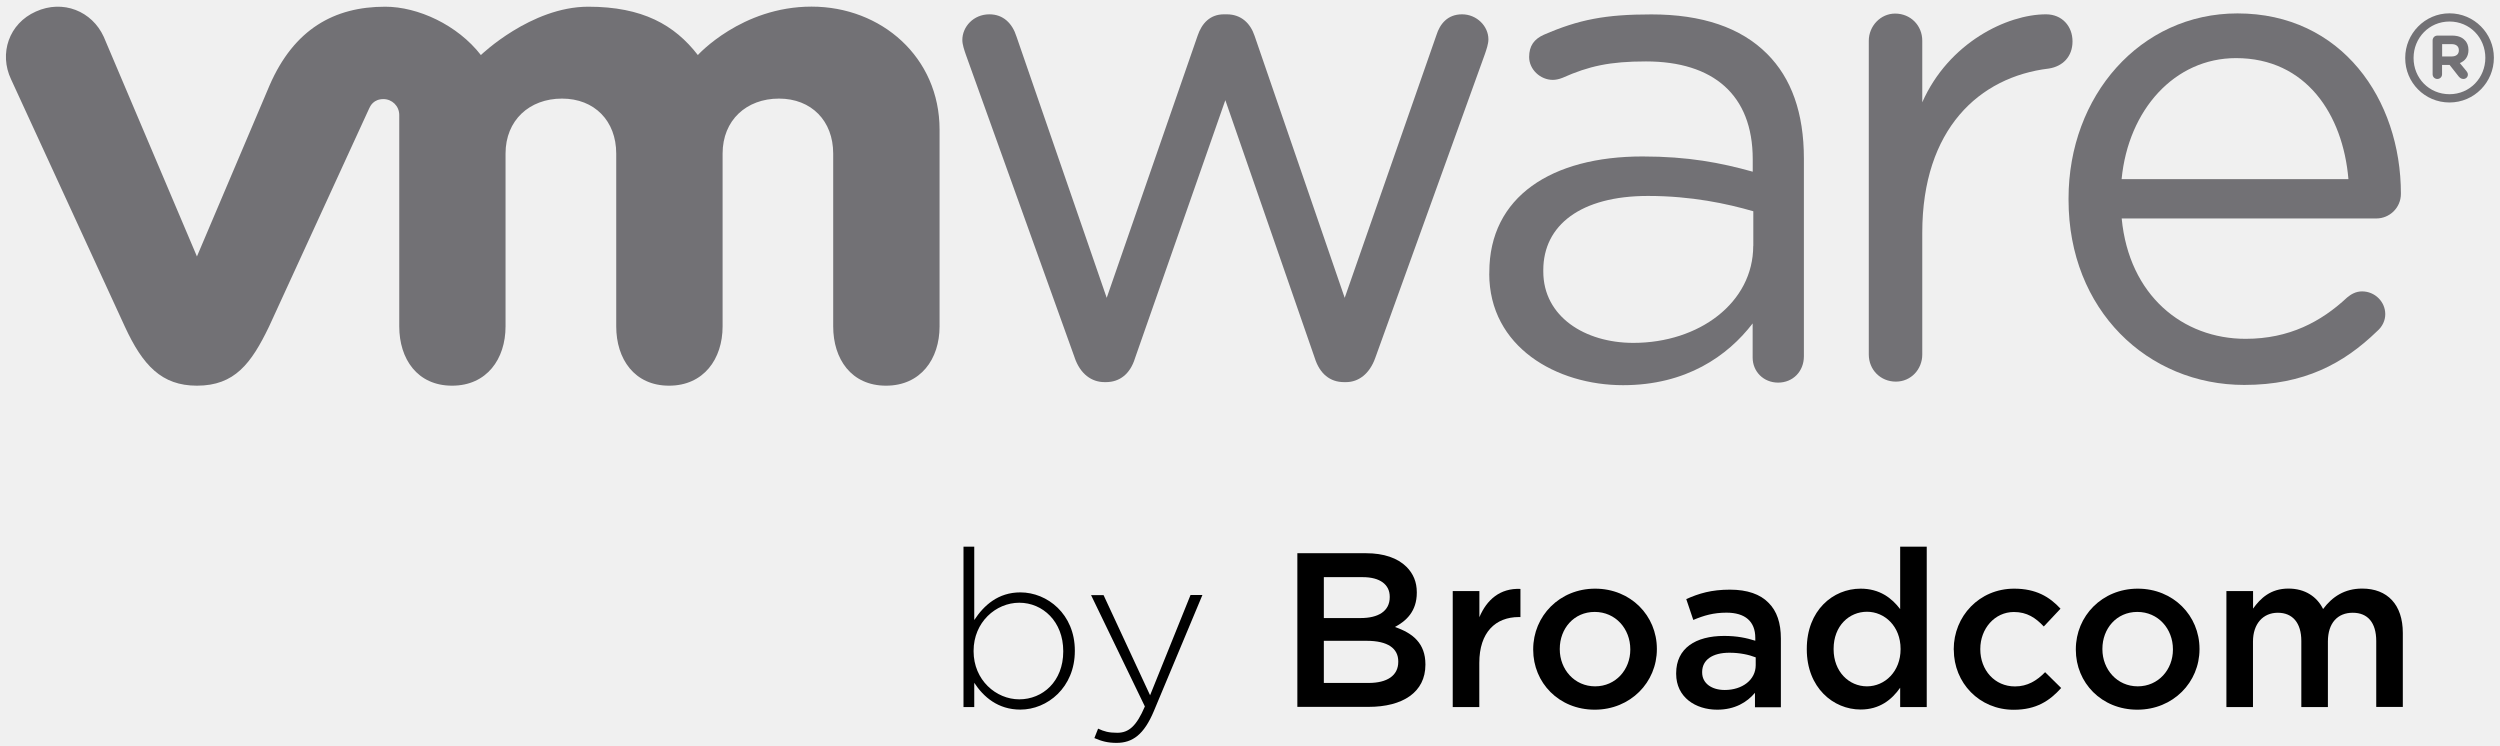
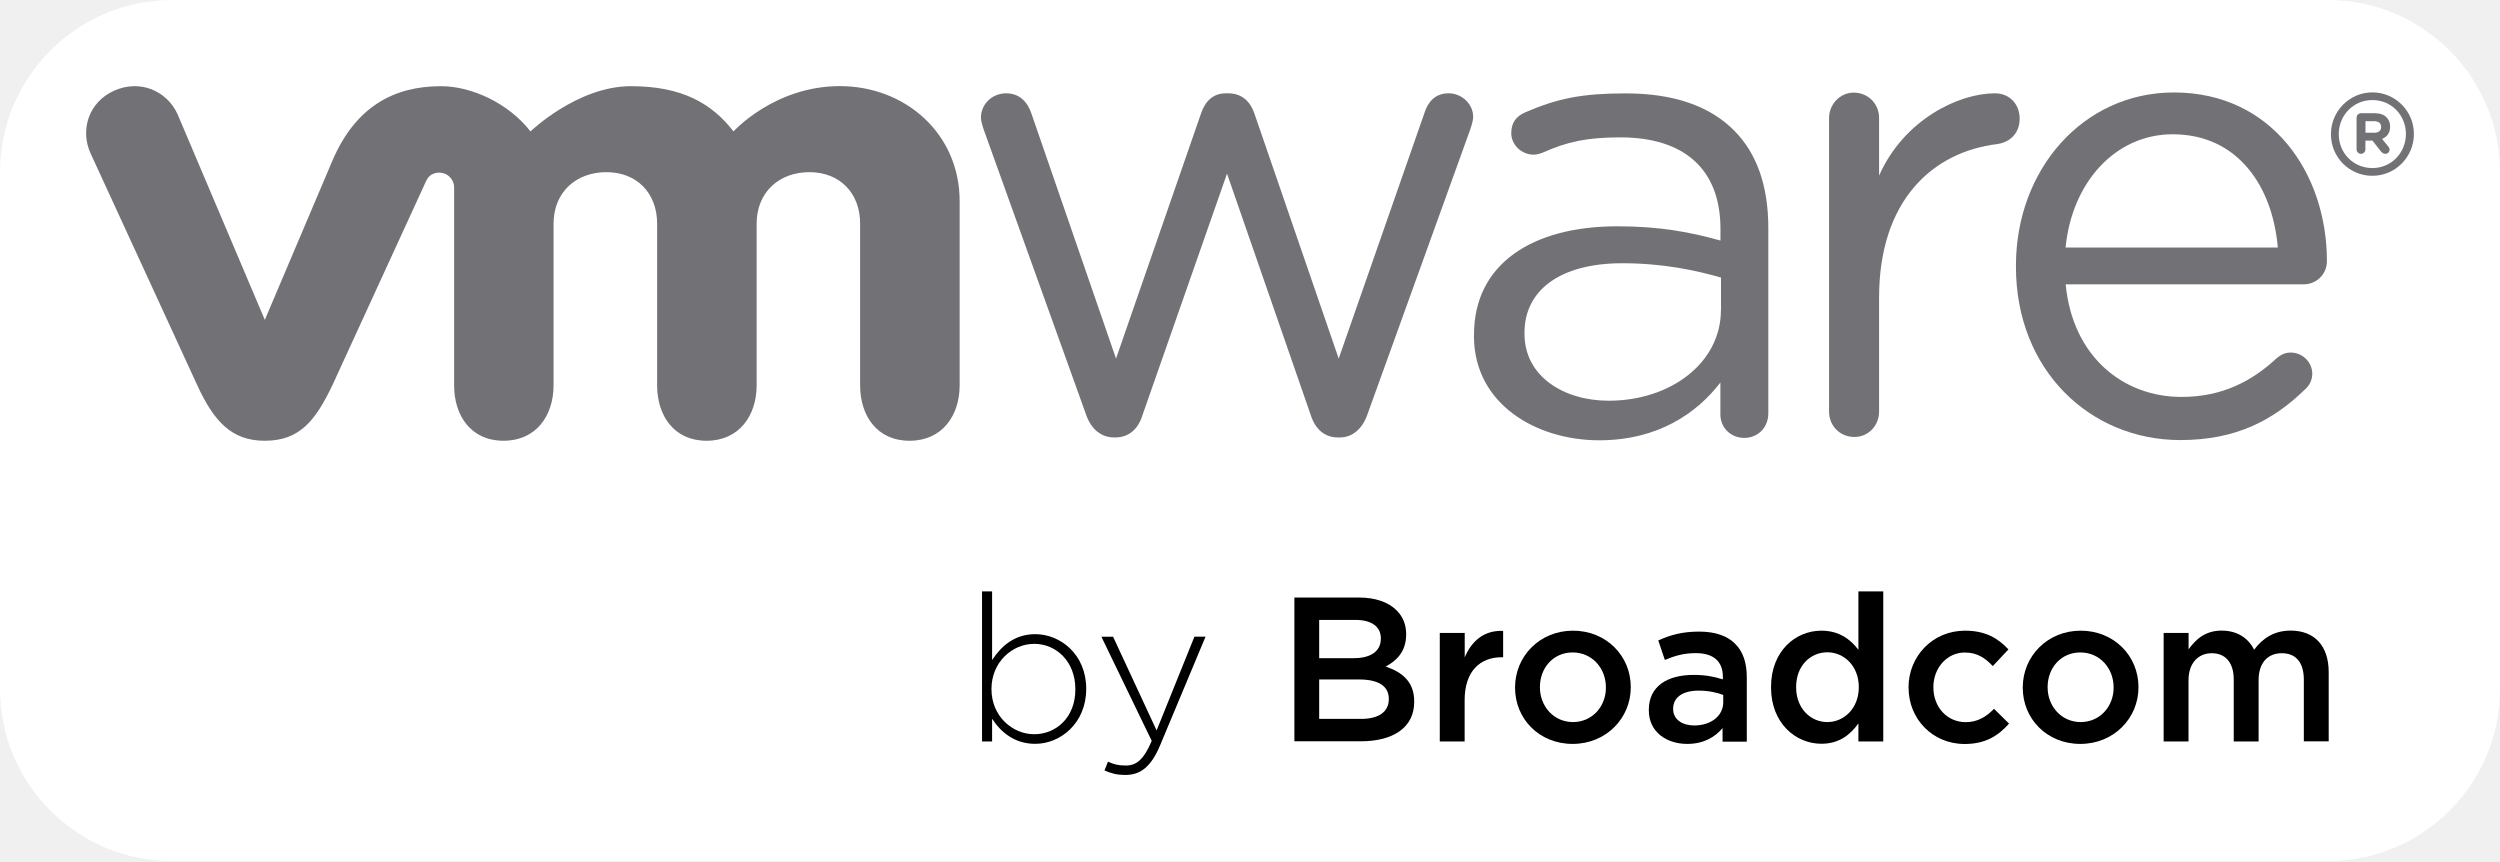
- <svg xmlns="http://www.w3.org/2000/svg" id="VMware_by_Broadcom_logo" data-name="VMware by Broadcom logo" viewBox="0 0 302 90">
-   <defs>
-     <style>
+ <svg xmlns="http://www.w3.org/2000/svg" id="VMware_by_Broadcom_logo" data-name="VMware by Broadcom logo" viewBox="0 0 145.167 50" version="1.1" width="145.167" height="50">
+   <defs id="defs1">
+     <style id="style1">
      .cls-1, .cls-2, .cls-3 {
        stroke-width: 0px;
      }

      .cls-2 {
        fill: #fff;
        opacity: 0;
      }

      .cls-3 {
        fill: #727175;
      }
    </style>
  </defs>
-   <rect class="cls-2" x="-40.52" y="-43.78" width="371.04" height="174.96" />
-   <g>
-     <g>
-       <path class="cls-1" d="m117.69,82.49v2.92h-1.3v-19.37h1.3v8.86c1.17-1.78,2.89-3.34,5.57-3.34,3.26,0,6.58,2.63,6.58,7.03v.05c0,4.41-3.32,7.08-6.58,7.08-2.71,0-4.46-1.54-5.57-3.24Zm10.75-3.79v-.05c0-3.56-2.47-5.84-5.31-5.84s-5.52,2.36-5.52,5.81v.05c0,3.48,2.71,5.81,5.52,5.81s5.31-2.15,5.31-5.78Z" />
-       <path class="cls-1" d="m143.82,71.88h1.43l-5.86,14.01c-1.19,2.84-2.57,3.85-4.51,3.85-1.04,0-1.78-.19-2.68-.58l.45-1.14c.72.34,1.3.5,2.31.5,1.41,0,2.33-.82,3.34-3.18l-6.5-13.45h1.51l5.62,12.1,4.88-12.1Z" />
-       <path class="cls-1" d="m156.71,66.83h8.33c2.12,0,3.79.58,4.86,1.64.82.82,1.25,1.83,1.25,3.08v.05c0,2.23-1.27,3.42-2.65,4.14,2.18.74,3.69,1.99,3.69,4.51v.05c0,3.32-2.73,5.09-6.87,5.09h-8.6v-18.57Zm11.17,5.25c0-1.46-1.17-2.36-3.26-2.36h-4.7v4.94h4.46c2.1,0,3.5-.82,3.5-2.52v-.05Zm-2.79,5.33h-5.17v5.09h5.41c2.23,0,3.58-.88,3.58-2.55v-.05c0-1.57-1.25-2.49-3.82-2.49Z" />
-       <path class="cls-1" d="m175.5,71.4h3.21v3.16c.88-2.1,2.49-3.53,4.96-3.42v3.4h-.19c-2.81,0-4.78,1.83-4.78,5.54v5.33h-3.21v-14.01Z" />
-       <path class="cls-1" d="m185.21,78.48v-.05c0-4.01,3.18-7.32,7.48-7.32s7.46,3.26,7.46,7.27v.05c0,3.98-3.18,7.3-7.51,7.3s-7.43-3.26-7.43-7.24Zm11.73,0v-.05c0-2.47-1.78-4.51-4.3-4.51s-4.22,2.02-4.22,4.46v.05c0,2.44,1.78,4.48,4.27,4.48s4.25-2.02,4.25-4.43Z" />
-       <path class="cls-1" d="m202.48,81.38v-.05c0-3.03,2.36-4.51,5.79-4.51,1.57,0,2.68.24,3.77.58v-.34c0-1.99-1.22-3.05-3.48-3.05-1.57,0-2.73.34-4.01.88l-.85-2.52c1.54-.69,3.05-1.14,5.28-1.14,2.1,0,3.66.56,4.64,1.57,1.04,1.01,1.51,2.49,1.51,4.33v8.31h-3.13v-1.75c-.96,1.14-2.42,2.04-4.56,2.04-2.63,0-4.96-1.51-4.96-4.33Zm9.61-1.01v-.96c-.82-.32-1.91-.56-3.18-.56-2.07,0-3.29.88-3.29,2.33v.05c0,1.35,1.19,2.12,2.73,2.12,2.12,0,3.74-1.22,3.74-3Z" />
-       <path class="cls-1" d="m218.26,78.43v-.05c0-4.64,3.16-7.27,6.5-7.27,2.31,0,3.77,1.14,4.78,2.47v-7.54h3.21v19.37h-3.21v-2.33c-1.03,1.46-2.49,2.63-4.78,2.63-3.29,0-6.5-2.63-6.5-7.27Zm11.33,0v-.05c0-2.71-1.91-4.48-4.06-4.48s-4.03,1.7-4.03,4.48v.05c0,2.71,1.86,4.48,4.03,4.48s4.06-1.8,4.06-4.48Z" />
-       <path class="cls-1" d="m236.01,78.48v-.05c0-3.98,3.08-7.32,7.3-7.32,2.63,0,4.27.98,5.6,2.42l-2.02,2.15c-.98-1.04-2.02-1.75-3.61-1.75-2.33,0-4.06,2.02-4.06,4.46v.05c0,2.49,1.72,4.48,4.19,4.48,1.51,0,2.63-.69,3.64-1.72l1.94,1.91c-1.38,1.54-3,2.63-5.73,2.63-4.17,0-7.24-3.26-7.24-7.24Z" />
-       <path class="cls-1" d="m250.76,78.48v-.05c0-4.01,3.18-7.32,7.48-7.32s7.46,3.26,7.46,7.27v.05c0,3.98-3.18,7.3-7.51,7.3s-7.43-3.26-7.43-7.24Zm11.73,0v-.05c0-2.47-1.78-4.51-4.3-4.51s-4.22,2.02-4.22,4.46v.05c0,2.44,1.78,4.48,4.27,4.48s4.25-2.02,4.25-4.43Z" />
-       <path class="cls-1" d="m268.96,71.4h3.21v2.12c.9-1.25,2.12-2.42,4.27-2.42,2.02,0,3.45.98,4.19,2.47,1.11-1.49,2.6-2.47,4.72-2.47,3.05,0,4.91,1.94,4.91,5.36v8.94h-3.21v-7.96c0-2.23-1.03-3.42-2.84-3.42s-3,1.22-3,3.48v7.91h-3.21v-7.99c0-2.18-1.06-3.4-2.84-3.4s-3,1.33-3,3.48v7.91h-3.21v-14.01Z" />
-     </g>
-     <g id="vmware_logo_gray" data-name="vmware logo gray">
-       <g>
-         <path class="cls-3" d="m129.83,43.23l-13.16-36.64c-.17-.51-.42-1.18-.42-1.76,0-1.59,1.34-3.1,3.27-3.1,1.68,0,2.77,1.1,3.27,2.68l10.9,31.57,10.98-31.66c.5-1.5,1.51-2.59,3.18-2.59h.34c1.76,0,2.86,1.1,3.36,2.59l10.89,31.66,11.08-31.74c.42-1.34,1.34-2.51,3.1-2.51s3.18,1.42,3.18,3.02c0,.58-.25,1.26-.42,1.77l-13.25,36.72c-.68,1.92-2.02,2.92-3.52,2.92h-.26c-1.67,0-2.93-1-3.53-2.92l-10.8-31.14-10.9,31.14c-.58,1.92-1.85,2.92-3.52,2.92h-.17c-1.59,0-2.93-1-3.6-2.92" />
-         <path class="cls-3" d="m225.75,4.92c0-1.77,1.42-3.28,3.18-3.28,1.85,0,3.28,1.42,3.28,3.28v7.44c3.19-7.22,10.26-10.63,14.95-10.63,1.93,0,3.2,1.43,3.2,3.27s-1.18,3.02-2.86,3.28c-8.4,1.01-15.29,7.3-15.29,19.83v14.72c0,1.76-1.34,3.27-3.19,3.27s-3.27-1.43-3.27-3.27V4.92" />
-         <path class="cls-3" d="m271.11,46.5c-11.69,0-21.23-9.06-21.23-22.36v-.17c0-12.37,8.64-22.35,20.41-22.35,12.58,0,19.74,10.38,19.74,21.78,0,1.74-1.41,2.99-2.96,2.99h-30.77c.89,9.31,7.39,14.54,14.97,14.54,5.27,0,9.13-2.07,12.26-4.99.49-.41,1.07-.74,1.81-.74,1.55,0,2.8,1.25,2.8,2.75,0,.74-.32,1.49-1,2.07-4.03,3.9-8.8,6.48-16.04,6.48m12.59-24.86c-.66-7.81-5.11-14.62-13.58-14.62-7.41,0-13.01,6.23-13.82,14.62h27.39Z" />
-         <path class="cls-3" d="m179.91,33.05v-.17c0-9.12,7.53-13.98,18.5-13.98,5.52,0,9.45.76,13.32,1.84v-1.51c0-7.79-4.79-11.81-12.9-11.81-4.36,0-6.89.56-10.08,1.98-.42.17-.84.25-1.17.25-1.51,0-2.86-1.26-2.86-2.76,0-1.34.59-2.16,1.77-2.69,4.26-1.85,7.47-2.46,13-2.46,6.11,0,10.8,1.58,13.98,4.77,2.93,2.93,4.44,7.12,4.44,12.64v23.89c0,1.84-1.34,3.18-3.11,3.18s-3.08-1.34-3.08-3.02v-4.13c-3.02,3.94-8.04,7.46-15.65,7.46-8.04,0-16.17-4.61-16.17-13.48m31.9-3.35v-4.18c-3.18-.92-7.46-1.85-12.73-1.85-8.11,0-12.64,3.53-12.64,8.96v.17c0,5.44,5.02,8.62,10.88,8.62,7.95,0,14.48-4.86,14.48-11.72" />
-         <path class="cls-3" d="m12.53,4.44C11.11,1.34,7.61-.08,4.34,1.39,1.07,2.84-.14,6.47,1.34,9.59l13.74,29.86c2.16,4.68,4.44,7.14,8.71,7.14,4.56,0,6.56-2.68,8.71-7.14,0,0,11.99-26.1,12.1-26.36.13-.28.51-1.12,1.73-1.12,1.03.01,1.9.83,1.9,1.93v25.53c0,3.93,2.18,7.16,6.38,7.16s6.46-3.23,6.46-7.16v-20.88c0-4.03,2.89-6.64,6.82-6.64s6.55,2.7,6.55,6.64v20.88c0,3.93,2.19,7.16,6.38,7.16s6.47-3.23,6.47-7.16v-20.88c0-4.03,2.88-6.64,6.81-6.64s6.55,2.7,6.55,6.64v20.88c0,3.93,2.18,7.16,6.38,7.16s6.47-3.23,6.47-7.16V15.66c0-8.74-7.02-14.86-15.47-14.86s-13.73,5.85-13.73,5.85c-2.81-3.64-6.68-5.84-13.24-5.84-6.92,0-12.97,5.84-12.97,5.84-2.82-3.64-7.6-5.84-11.56-5.84-6.13,0-11,2.69-13.96,9.49l-8.78,20.68L12.53,4.44" />
-         <path class="cls-3" d="m290.55,7.03v-.04c0-2.92,2.37-5.38,5.35-5.38s5.36,2.43,5.36,5.35v.03c0,2.93-2.36,5.39-5.36,5.39s-5.35-2.42-5.35-5.35m9.68-.04h0c0-2.41-1.85-4.39-4.33-4.39s-4.34,2-4.34,4.39v.03c0,2.4,1.86,4.36,4.34,4.36s4.33-2,4.33-4.4" />
-         <path class="cls-3" d="m293.86,4.88c0-.32.25-.58.57-.58h1.79c.67,0,1.19.19,1.51.54.3.28.46.7.46,1.18v.02c0,.82-.42,1.32-1.04,1.58l.79.96c.11.14.18.26.18.43,0,.31-.26.53-.54.53-.25,0-.42-.13-.56-.29l-1.11-1.41h-.91v1.13c0,.32-.25.57-.57.57s-.57-.25-.57-.57v-4.09Zm2.3,1.94c.56,0,.87-.28.87-.73v-.02c0-.48-.33-.74-.88-.74h-1.14v1.49h1.15Z" />
+   <rect class="cls-2" x="-118.936" y="-63.78" width="371.04" height="174.96" id="rect1" />
+   <g id="g19">
+     <rect style="fill:#ffffff;stroke-width:7.658;stroke-linecap:round;stroke-linejoin:round" id="rect105" width="145.167" height="50" x="0" y="0" ry="10" />
+     <g id="g18" transform="matrix(0.4497414,0,0,0.4497414,4.678062,4.640207)">
+       <g id="g10">
+         <path class="cls-1" d="m 117.69,82.49 v 2.92 h -1.3 V 66.04 h 1.3 v 8.86 c 1.17,-1.78 2.89,-3.34 5.57,-3.34 3.26,0 6.58,2.63 6.58,7.03 v 0.05 c 0,4.41 -3.32,7.08 -6.58,7.08 -2.71,0 -4.46,-1.54 -5.57,-3.24 z m 10.75,-3.79 v -0.05 c 0,-3.56 -2.47,-5.84 -5.31,-5.84 -2.84,0 -5.52,2.36 -5.52,5.81 v 0.05 c 0,3.48 2.71,5.81 5.52,5.81 2.81,0 5.31,-2.15 5.31,-5.78 z" id="path1" />
+         <path class="cls-1" d="m 143.82,71.88 h 1.43 l -5.86,14.01 c -1.19,2.84 -2.57,3.85 -4.51,3.85 -1.04,0 -1.78,-0.19 -2.68,-0.58 l 0.45,-1.14 c 0.72,0.34 1.3,0.5 2.31,0.5 1.41,0 2.33,-0.82 3.34,-3.18 l -6.5,-13.45 h 1.51 l 5.62,12.1 4.88,-12.1 z" id="path2" />
+         <path class="cls-1" d="m 156.71,66.83 h 8.33 c 2.12,0 3.79,0.58 4.86,1.64 0.82,0.82 1.25,1.83 1.25,3.08 v 0.05 c 0,2.23 -1.27,3.42 -2.65,4.14 2.18,0.74 3.69,1.99 3.69,4.51 v 0.05 c 0,3.32 -2.73,5.09 -6.87,5.09 h -8.6 V 66.82 Z m 11.17,5.25 c 0,-1.46 -1.17,-2.36 -3.26,-2.36 h -4.7 v 4.94 h 4.46 c 2.1,0 3.5,-0.82 3.5,-2.52 v -0.05 z m -2.79,5.33 h -5.17 v 5.09 h 5.41 c 2.23,0 3.58,-0.88 3.58,-2.55 V 79.9 c 0,-1.57 -1.25,-2.49 -3.82,-2.49 z" id="path3" />
+         <path class="cls-1" d="m 175.5,71.4 h 3.21 v 3.16 c 0.88,-2.1 2.49,-3.53 4.96,-3.42 v 3.4 h -0.19 c -2.81,0 -4.78,1.83 -4.78,5.54 v 5.33 h -3.21 V 71.4 Z" id="path4" />
+         <path class="cls-1" d="m 185.21,78.48 v -0.05 c 0,-4.01 3.18,-7.32 7.48,-7.32 4.3,0 7.46,3.26 7.46,7.27 v 0.05 c 0,3.98 -3.18,7.3 -7.51,7.3 -4.33,0 -7.43,-3.26 -7.43,-7.24 z m 11.73,0 v -0.05 c 0,-2.47 -1.78,-4.51 -4.3,-4.51 -2.52,0 -4.22,2.02 -4.22,4.46 v 0.05 c 0,2.44 1.78,4.48 4.27,4.48 2.49,0 4.25,-2.02 4.25,-4.43 z" id="path5" />
+         <path class="cls-1" d="m 202.48,81.38 v -0.05 c 0,-3.03 2.36,-4.51 5.79,-4.51 1.57,0 2.68,0.24 3.77,0.58 v -0.34 c 0,-1.99 -1.22,-3.05 -3.48,-3.05 -1.57,0 -2.73,0.34 -4.01,0.88 l -0.85,-2.52 c 1.54,-0.69 3.05,-1.14 5.28,-1.14 2.1,0 3.66,0.56 4.64,1.57 1.04,1.01 1.51,2.49 1.51,4.33 v 8.31 H 212 v -1.75 c -0.96,1.14 -2.42,2.04 -4.56,2.04 -2.63,0 -4.96,-1.51 -4.96,-4.33 z m 9.61,-1.01 v -0.96 c -0.82,-0.32 -1.91,-0.56 -3.18,-0.56 -2.07,0 -3.29,0.88 -3.29,2.33 v 0.05 c 0,1.35 1.19,2.12 2.73,2.12 2.12,0 3.74,-1.22 3.74,-3 z" id="path6" />
+         <path class="cls-1" d="m 218.26,78.43 v -0.05 c 0,-4.64 3.16,-7.27 6.5,-7.27 2.31,0 3.77,1.14 4.78,2.47 v -7.54 h 3.21 v 19.37 h -3.21 v -2.33 c -1.03,1.46 -2.49,2.63 -4.78,2.63 -3.29,0 -6.5,-2.63 -6.5,-7.27 z m 11.33,0 v -0.05 c 0,-2.71 -1.91,-4.48 -4.06,-4.48 -2.15,0 -4.03,1.7 -4.03,4.48 v 0.05 c 0,2.71 1.86,4.48 4.03,4.48 2.17,0 4.06,-1.8 4.06,-4.48 z" id="path7" />
+         <path class="cls-1" d="m 236.01,78.48 v -0.05 c 0,-3.98 3.08,-7.32 7.3,-7.32 2.63,0 4.27,0.98 5.6,2.42 l -2.02,2.15 c -0.98,-1.04 -2.02,-1.75 -3.61,-1.75 -2.33,0 -4.06,2.02 -4.06,4.46 v 0.05 c 0,2.49 1.72,4.48 4.19,4.48 1.51,0 2.63,-0.69 3.64,-1.72 l 1.94,1.91 c -1.38,1.54 -3,2.63 -5.73,2.63 -4.17,0 -7.24,-3.26 -7.24,-7.24 z" id="path8" />
+         <path class="cls-1" d="m 250.76,78.48 v -0.05 c 0,-4.01 3.18,-7.32 7.48,-7.32 4.3,0 7.46,3.26 7.46,7.27 v 0.05 c 0,3.98 -3.18,7.3 -7.51,7.3 -4.33,0 -7.43,-3.26 -7.43,-7.24 z m 11.73,0 v -0.05 c 0,-2.47 -1.78,-4.51 -4.3,-4.51 -2.52,0 -4.22,2.02 -4.22,4.46 v 0.05 c 0,2.44 1.78,4.48 4.27,4.48 2.49,0 4.25,-2.02 4.25,-4.43 z" id="path9" />
+         <path class="cls-1" d="m 268.96,71.4 h 3.21 v 2.12 c 0.9,-1.25 2.12,-2.42 4.27,-2.42 2.02,0 3.45,0.98 4.19,2.47 1.11,-1.49 2.6,-2.47 4.72,-2.47 3.05,0 4.91,1.94 4.91,5.36 v 8.94 h -3.21 v -7.96 c 0,-2.23 -1.03,-3.42 -2.84,-3.42 -1.81,0 -3,1.22 -3,3.48 v 7.91 H 278 v -7.99 c 0,-2.18 -1.06,-3.4 -2.84,-3.4 -1.78,0 -3,1.33 -3,3.48 v 7.91 h -3.21 V 71.4 Z" id="path10" />
+       </g>
+       <g id="vmware_logo_gray" data-name="vmware logo gray">
+         <g id="g17">
+           <path class="cls-3" d="M 129.83,43.23 116.67,6.59 c -0.17,-0.51 -0.42,-1.18 -0.42,-1.76 0,-1.59 1.34,-3.1 3.27,-3.1 1.68,0 2.77,1.1 3.27,2.68 l 10.9,31.57 10.98,-31.66 c 0.5,-1.5 1.51,-2.59 3.18,-2.59 h 0.34 c 1.76,0 2.86,1.1 3.36,2.59 l 10.89,31.66 11.08,-31.74 c 0.42,-1.34 1.34,-2.51 3.1,-2.51 1.76,0 3.18,1.42 3.18,3.02 0,0.58 -0.25,1.26 -0.42,1.77 l -13.25,36.72 c -0.68,1.92 -2.02,2.92 -3.52,2.92 h -0.26 c -1.67,0 -2.93,-1 -3.53,-2.92 l -10.8,-31.14 -10.9,31.14 c -0.58,1.92 -1.85,2.92 -3.52,2.92 h -0.17 c -1.59,0 -2.93,-1 -3.6,-2.92" id="path11" />
+           <path class="cls-3" d="m 225.75,4.92 c 0,-1.77 1.42,-3.28 3.18,-3.28 1.85,0 3.28,1.42 3.28,3.28 v 7.44 c 3.19,-7.22 10.26,-10.63 14.95,-10.63 1.93,0 3.2,1.43 3.2,3.27 0,1.84 -1.18,3.02 -2.86,3.28 -8.4,1.01 -15.29,7.3 -15.29,19.83 v 14.72 c 0,1.76 -1.34,3.27 -3.19,3.27 -1.85,0 -3.27,-1.43 -3.27,-3.27 V 4.92" id="path12" />
+           <path class="cls-3" d="m 271.11,46.5 c -11.69,0 -21.23,-9.06 -21.23,-22.36 v -0.17 c 0,-12.37 8.64,-22.35 20.41,-22.35 12.58,0 19.74,10.38 19.74,21.78 0,1.74 -1.41,2.99 -2.96,2.99 H 256.3 c 0.89,9.31 7.39,14.54 14.97,14.54 5.27,0 9.13,-2.07 12.26,-4.99 0.49,-0.41 1.07,-0.74 1.81,-0.74 1.55,0 2.8,1.25 2.8,2.75 0,0.74 -0.32,1.49 -1,2.07 -4.03,3.9 -8.8,6.48 -16.04,6.48 m 12.59,-24.86 c -0.66,-7.81 -5.11,-14.62 -13.58,-14.62 -7.41,0 -13.01,6.23 -13.82,14.62 h 27.39 z" id="path13" />
+           <path class="cls-3" d="m 179.91,33.05 v -0.17 c 0,-9.12 7.53,-13.98 18.5,-13.98 5.52,0 9.45,0.76 13.32,1.84 v -1.51 c 0,-7.79 -4.79,-11.81 -12.9,-11.81 -4.36,0 -6.89,0.56 -10.08,1.98 -0.42,0.17 -0.84,0.25 -1.17,0.25 -1.51,0 -2.86,-1.26 -2.86,-2.76 0,-1.34 0.59,-2.16 1.77,-2.69 4.26,-1.85 7.47,-2.46 13,-2.46 6.11,0 10.8,1.58 13.98,4.77 2.93,2.93 4.44,7.12 4.44,12.64 v 23.89 c 0,1.84 -1.34,3.18 -3.11,3.18 -1.77,0 -3.08,-1.34 -3.08,-3.02 v -4.13 c -3.02,3.94 -8.04,7.46 -15.65,7.46 -8.04,0 -16.17,-4.61 -16.17,-13.48 m 31.9,-3.35 v -4.18 c -3.18,-0.92 -7.46,-1.85 -12.73,-1.85 -8.11,0 -12.64,3.53 -12.64,8.96 v 0.17 c 0,5.44 5.02,8.62 10.88,8.62 7.95,0 14.48,-4.86 14.48,-11.72" id="path14" />
+           <path class="cls-3" d="M 12.53,4.44 C 11.11,1.34 7.61,-0.08 4.34,1.39 c -3.27,1.45 -4.48,5.08 -3,8.2 l 13.74,29.86 c 2.16,4.68 4.44,7.14 8.71,7.14 4.56,0 6.56,-2.68 8.71,-7.14 0,0 11.99,-26.1 12.1,-26.36 0.13,-0.28 0.51,-1.12 1.73,-1.12 1.03,0.01 1.9,0.83 1.9,1.93 v 25.53 c 0,3.93 2.18,7.16 6.38,7.16 4.2,0 6.46,-3.23 6.46,-7.16 V 18.55 c 0,-4.03 2.89,-6.64 6.82,-6.64 3.93,0 6.55,2.7 6.55,6.64 v 20.88 c 0,3.93 2.19,7.16 6.38,7.16 4.19,0 6.47,-3.23 6.47,-7.16 V 18.55 c 0,-4.03 2.88,-6.64 6.81,-6.64 3.93,0 6.55,2.7 6.55,6.64 v 20.88 c 0,3.93 2.18,7.16 6.38,7.16 4.2,0 6.47,-3.23 6.47,-7.16 V 15.66 C 113.5,6.92 106.48,0.8 98.03,0.8 89.58,0.8 84.3,6.65 84.3,6.65 81.49,3.01 77.62,0.81 71.06,0.81 64.14,0.81 58.09,6.65 58.09,6.65 55.27,3.01 50.49,0.81 46.53,0.81 40.4,0.81 35.53,3.5 32.57,10.3 L 23.79,30.98 12.53,4.44" id="path15" />
+           <path class="cls-3" d="M 290.55,7.03 V 6.99 c 0,-2.92 2.37,-5.38 5.35,-5.38 2.98,0 5.36,2.43 5.36,5.35 v 0.03 c 0,2.93 -2.36,5.39 -5.36,5.39 -3,0 -5.35,-2.42 -5.35,-5.35 m 9.68,-0.04 v 0 c 0,-2.41 -1.85,-4.39 -4.33,-4.39 -2.48,0 -4.34,2 -4.34,4.39 v 0.03 c 0,2.4 1.86,4.36 4.34,4.36 2.48,0 4.33,-2 4.33,-4.4" id="path16" />
+           <path class="cls-3" d="m 293.86,4.88 c 0,-0.32 0.25,-0.58 0.57,-0.58 h 1.79 c 0.67,0 1.19,0.19 1.51,0.54 0.3,0.28 0.46,0.7 0.46,1.18 v 0.02 c 0,0.82 -0.42,1.32 -1.04,1.58 l 0.79,0.96 c 0.11,0.14 0.18,0.26 0.18,0.43 0,0.31 -0.26,0.53 -0.54,0.53 -0.25,0 -0.42,-0.13 -0.56,-0.29 L 295.91,7.84 H 295 v 1.13 c 0,0.32 -0.25,0.57 -0.57,0.57 -0.32,0 -0.57,-0.25 -0.57,-0.57 z m 2.3,1.94 c 0.56,0 0.87,-0.28 0.87,-0.73 V 6.07 c 0,-0.48 -0.33,-0.74 -0.88,-0.74 h -1.14 v 1.49 z" id="path17" />
+         </g>
      </g>
    </g>
  </g>
</svg>
